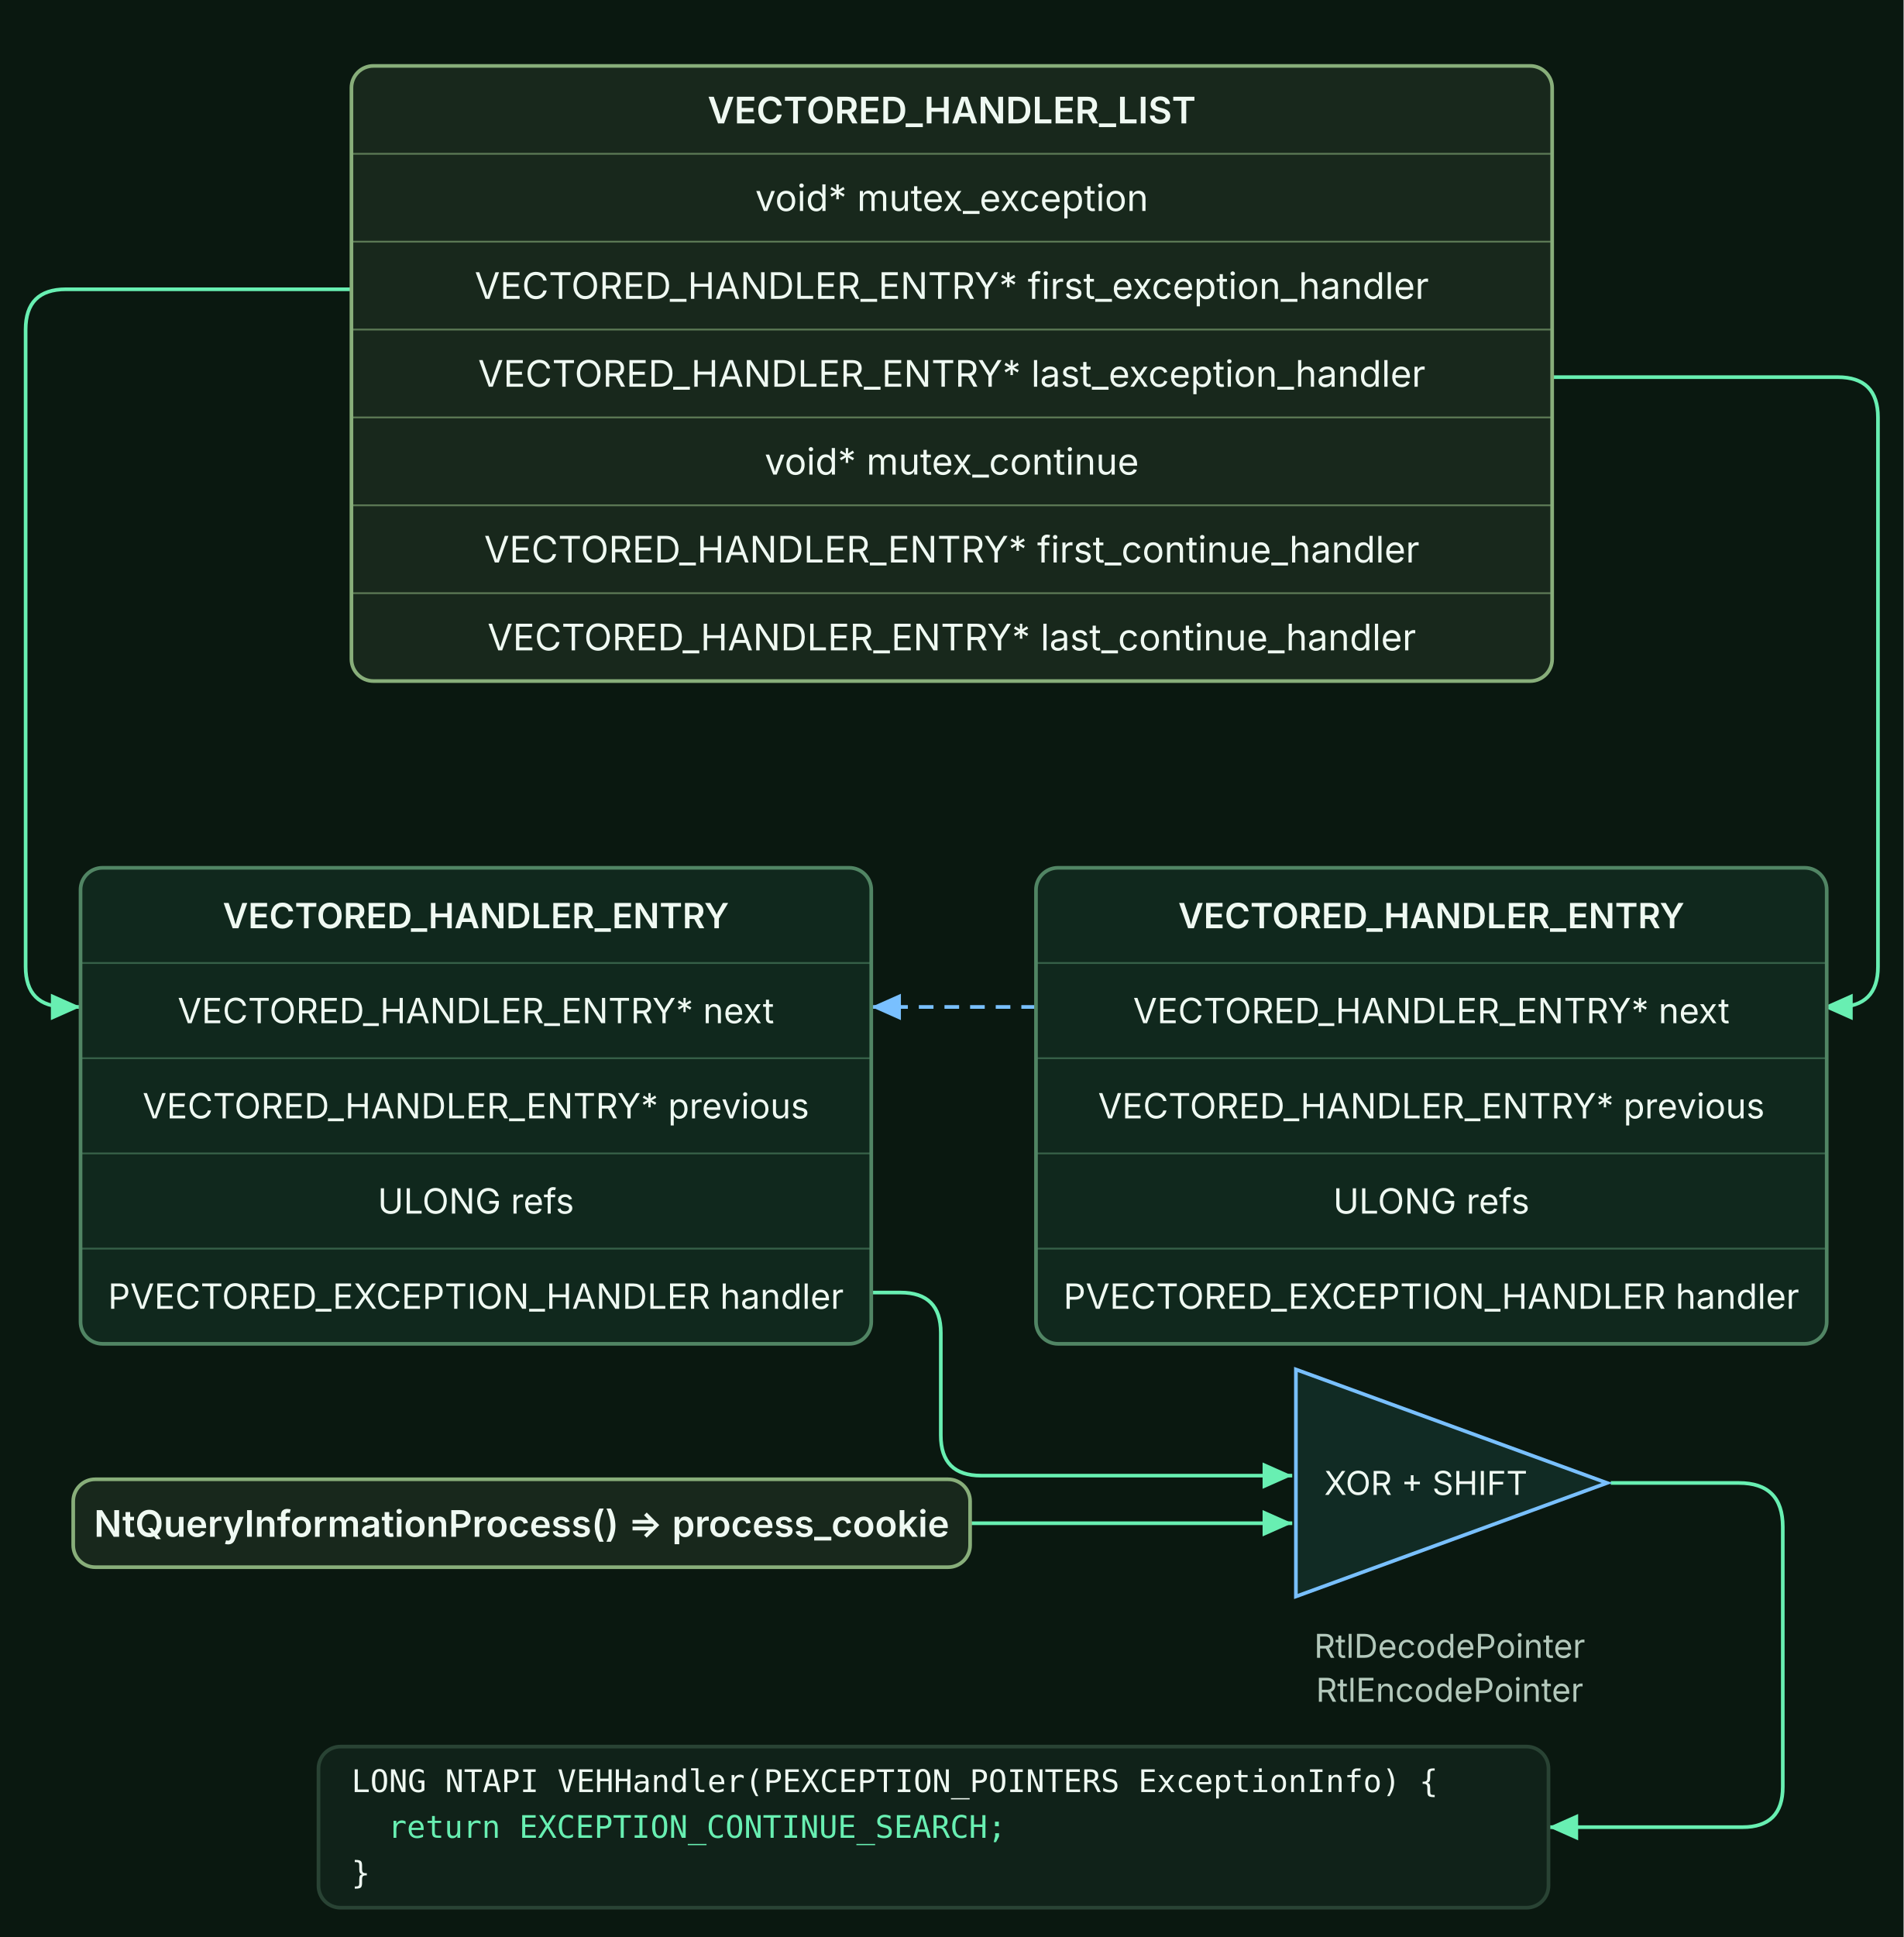
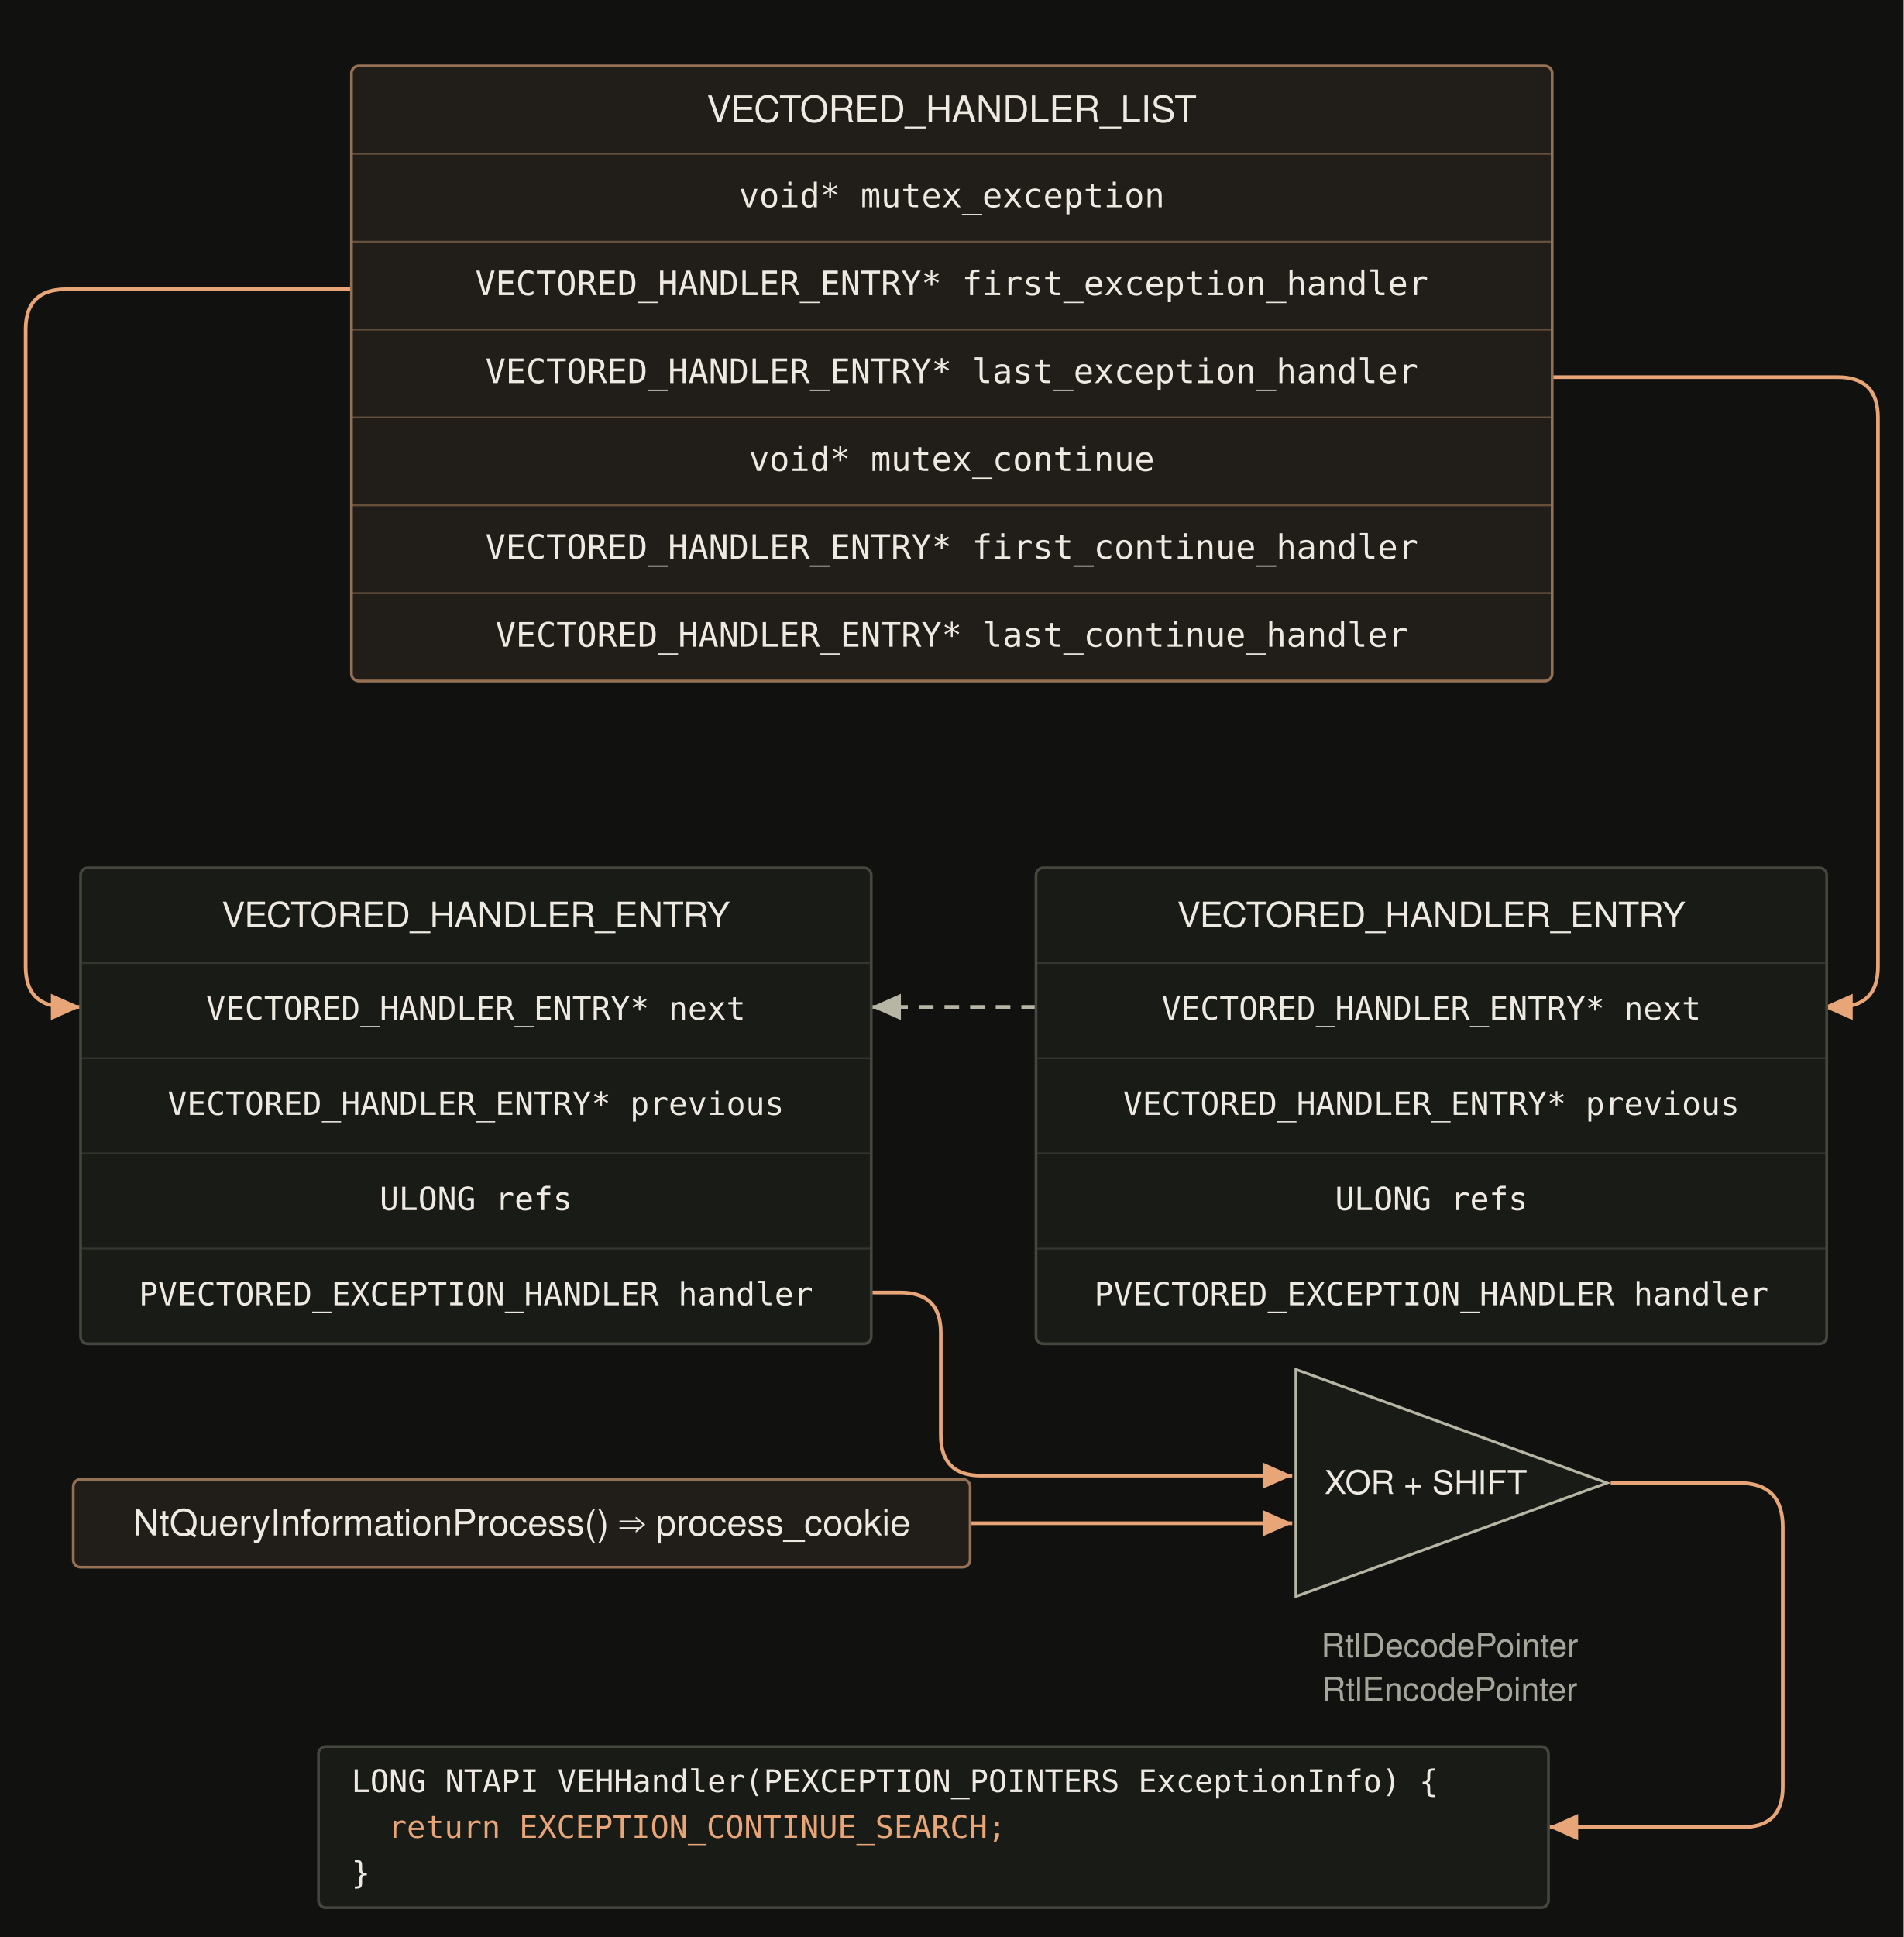
<svg xmlns="http://www.w3.org/2000/svg" width="1040" height="1058" viewBox="0 0 1040 1058" role="img" aria-labelledby="title description">
  <defs>
-     <style>text{font-family:-apple-system,BlinkMacSystemFont,"Segoe UI",sans-serif;fill:#eff9f2;font-size:23px}.mono{font-family:ui-monospace,SFMono-Regular,Menlo,Consolas,monospace}</style>
+     <style>svg{background:#111210}text{font-family:"Helvetica Neue",Helvetica,Arial,sans-serif;fill:#eeeae2;font-size:23px}.mono{font-family:ui-monospace,SFMono-Regular,Menlo,Consolas,monospace}</style>
    <marker id="ref" viewBox="0 0 10 10" refX="9" refY="5" markerWidth="9" markerHeight="9" orient="auto-start-reverse">
-       <path d="M 0 1 L 9 5 L 0 9 Z" fill="#68efb2" />
+       <path d="M 0 1 L 9 5 L 0 9 Z" fill="#e7a578" />
    </marker>
    <marker id="raw" viewBox="0 0 10 10" refX="9" refY="5" markerWidth="9" markerHeight="9" orient="auto-start-reverse">
-       <path d="M 0 1 L 9 5 L 0 9 Z" fill="#79c0ff" />
+       <path d="M 0 1 L 9 5 L 0 9 Z" fill="#b7b6a4" />
    </marker>
    <marker id="danger" viewBox="0 0 10 10" refX="9" refY="5" markerWidth="9" markerHeight="9" orient="auto-start-reverse">
-       <path d="M 0 1 L 9 5 L 0 9 Z" fill="#ff9b8d" />
+       <path d="M 0 1 L 9 5 L 0 9 Z" fill="#d59184" />
    </marker>
  </defs>
-   <rect width="1040" height="1058" fill="#0a1810" />
-   <path d="M 192 158 H 36 Q 14 158 14 180 V 528 Q 14 550 36 550 H 44" fill="none" stroke="#68efb2" stroke-width="2" stroke-linejoin="round" marker-end="url(#ref)" />
-   <path d="M 848 206 H 1004 Q 1026 206 1026 228 V 528 Q 1026 550 1004 550 H 996" fill="none" stroke="#68efb2" stroke-width="2" stroke-linejoin="round" marker-end="url(#ref)" />
-   <path d="M 566 550 H 476" fill="none" stroke="#79c0ff" stroke-width="2" stroke-linejoin="round" stroke-dasharray="8 6" marker-end="url(#raw)" />
-   <path d="M 476 706 H 492 Q 514 706 514 728 V 784 Q 514 806 536 806 H 706" fill="none" stroke="#68efb2" stroke-width="2" stroke-linejoin="round" marker-end="url(#ref)" />
-   <path d="M 530 832 H 706" fill="none" stroke="#68efb2" stroke-width="2" stroke-linejoin="round" marker-end="url(#ref)" />
-   <path d="M 880 810 H 950 Q 974 810 974 834 V 976 Q 974 998 952 998 H 846" fill="none" stroke="#68efb2" stroke-width="2" stroke-linejoin="round" marker-end="url(#ref)" />
-   <rect x="192" y="36" width="656" height="336" rx="12" fill="#18281c" stroke="#88ae7a" stroke-width="2" />
-   <text x="520.0" y="60.0" text-anchor="middle" dominant-baseline="middle" style="font-size:20px;fill:#eff9f2;font-weight:600">VECTORED_HANDLER_LIST</text>
-   <path d="M 192 84 H 848" stroke="#88ae7a" stroke-opacity=".6" />
-   <text x="520.0" y="108.0" text-anchor="middle" dominant-baseline="middle" style="font-size:20px;fill:#eff9f2;font-weight:400">void* mutex_exception</text>
-   <path d="M 192 132 H 848" stroke="#88ae7a" stroke-opacity=".6" />
-   <text x="520.0" y="156.0" text-anchor="middle" dominant-baseline="middle" style="font-size:20px;fill:#eff9f2;font-weight:400">VECTORED_HANDLER_ENTRY* first_exception_handler</text>
-   <path d="M 192 180 H 848" stroke="#88ae7a" stroke-opacity=".6" />
-   <text x="520.0" y="204.0" text-anchor="middle" dominant-baseline="middle" style="font-size:20px;fill:#eff9f2;font-weight:400">VECTORED_HANDLER_ENTRY* last_exception_handler</text>
-   <path d="M 192 228 H 848" stroke="#88ae7a" stroke-opacity=".6" />
-   <text x="520.0" y="252.0" text-anchor="middle" dominant-baseline="middle" style="font-size:20px;fill:#eff9f2;font-weight:400">void* mutex_continue</text>
-   <path d="M 192 276 H 848" stroke="#88ae7a" stroke-opacity=".6" />
-   <text x="520.0" y="300.0" text-anchor="middle" dominant-baseline="middle" style="font-size:20px;fill:#eff9f2;font-weight:400">VECTORED_HANDLER_ENTRY* first_continue_handler</text>
-   <path d="M 192 324 H 848" stroke="#88ae7a" stroke-opacity=".6" />
-   <text x="520.0" y="348.0" text-anchor="middle" dominant-baseline="middle" style="font-size:20px;fill:#eff9f2;font-weight:400">VECTORED_HANDLER_ENTRY* last_continue_handler</text>
-   <rect x="44" y="474" width="432" height="260" rx="12" fill="#10281d" stroke="#518564" stroke-width="2" />
-   <text x="260.0" y="500.0" text-anchor="middle" dominant-baseline="middle" style="font-size:19px;fill:#eff9f2;font-weight:600">VECTORED_HANDLER_ENTRY</text>
-   <path d="M 44 526 H 476" stroke="#518564" stroke-opacity=".6" />
-   <text x="260.0" y="552.0" text-anchor="middle" dominant-baseline="middle" style="font-size:19px;fill:#eff9f2;font-weight:400">VECTORED_HANDLER_ENTRY* next</text>
-   <path d="M 44 578 H 476" stroke="#518564" stroke-opacity=".6" />
-   <text x="260.0" y="604.0" text-anchor="middle" dominant-baseline="middle" style="font-size:19px;fill:#eff9f2;font-weight:400">VECTORED_HANDLER_ENTRY* previous</text>
-   <path d="M 44 630 H 476" stroke="#518564" stroke-opacity=".6" />
-   <text x="260.0" y="656.0" text-anchor="middle" dominant-baseline="middle" style="font-size:19px;fill:#eff9f2;font-weight:400">ULONG refs</text>
-   <path d="M 44 682 H 476" stroke="#518564" stroke-opacity=".6" />
-   <text x="260.0" y="708.0" text-anchor="middle" dominant-baseline="middle" style="font-size:19px;fill:#eff9f2;font-weight:400">PVECTORED_EXCEPTION_HANDLER handler</text>
-   <rect x="566" y="474" width="432" height="260" rx="12" fill="#10281d" stroke="#518564" stroke-width="2" />
-   <text x="782.0" y="500.0" text-anchor="middle" dominant-baseline="middle" style="font-size:19px;fill:#eff9f2;font-weight:600">VECTORED_HANDLER_ENTRY</text>
-   <path d="M 566 526 H 998" stroke="#518564" stroke-opacity=".6" />
-   <text x="782.0" y="552.0" text-anchor="middle" dominant-baseline="middle" style="font-size:19px;fill:#eff9f2;font-weight:400">VECTORED_HANDLER_ENTRY* next</text>
-   <path d="M 566 578 H 998" stroke="#518564" stroke-opacity=".6" />
-   <text x="782.0" y="604.0" text-anchor="middle" dominant-baseline="middle" style="font-size:19px;fill:#eff9f2;font-weight:400">VECTORED_HANDLER_ENTRY* previous</text>
-   <path d="M 566 630 H 998" stroke="#518564" stroke-opacity=".6" />
-   <text x="782.0" y="656.0" text-anchor="middle" dominant-baseline="middle" style="font-size:19px;fill:#eff9f2;font-weight:400">ULONG refs</text>
-   <path d="M 566 682 H 998" stroke="#518564" stroke-opacity=".6" />
-   <text x="782.0" y="708.0" text-anchor="middle" dominant-baseline="middle" style="font-size:19px;fill:#eff9f2;font-weight:400">PVECTORED_EXCEPTION_HANDLER handler</text>
-   <rect x="40" y="808" width="490" height="48" rx="12" fill="#18281c" stroke="#88ae7a" stroke-width="2" />
-   <text x="285.0" y="832.0" text-anchor="middle" dominant-baseline="middle" style="font-size:20px;fill:#eff9f2;font-weight:600">NtQueryInformationProcess() ⇒ process_cookie</text>
-   <path d="M 708 748 L 878 810 L 708 872 Z" fill="#112b24" stroke="#79c0ff" stroke-width="2" />
-   <text x="779" y="810" text-anchor="middle" dominant-baseline="middle" style="font-size:18px;fill:#eff9f2;font-weight:400">XOR + SHIFT</text>
-   <text x="792" y="899" text-anchor="middle" dominant-baseline="middle" style="font-size:18px;fill:#b3c8bb;font-weight:400">RtlDecodePointer</text>
-   <text x="792" y="923" text-anchor="middle" dominant-baseline="middle" style="font-size:18px;fill:#b3c8bb;font-weight:400">RtlEncodePointer</text>
-   <rect x="174" y="954" width="672" height="88" rx="12" fill="#102219" stroke="#294334" stroke-width="2" />
-   <text x="192" y="974" text-anchor="start" dominant-baseline="middle" class="mono" style="font-size:17px;fill:#eff9f2;font-weight:400">LONG NTAPI VEHHandler(PEXCEPTION_POINTERS ExceptionInfo) {</text>
-   <text x="212" y="999" text-anchor="start" dominant-baseline="middle" class="mono" style="font-size:17px;fill:#68efb2;font-weight:400">return EXCEPTION_CONTINUE_SEARCH;</text>
-   <text x="192" y="1024" text-anchor="start" dominant-baseline="middle" class="mono" style="font-size:17px;fill:#eff9f2;font-weight:400">}</text>
+   <rect width="1040" height="1058" fill="#111210" />
+   <path d="M 192 158 H 36 Q 14 158 14 180 V 528 Q 14 550 36 550 H 44" fill="none" stroke="#e7a578" stroke-width="2" stroke-linejoin="round" marker-end="url(#ref)" />
+   <path d="M 848 206 H 1004 Q 1026 206 1026 228 V 528 Q 1026 550 1004 550 H 996" fill="none" stroke="#e7a578" stroke-width="2" stroke-linejoin="round" marker-end="url(#ref)" />
+   <path d="M 566 550 H 476" fill="none" stroke="#b7b6a4" stroke-width="2" stroke-linejoin="round" stroke-dasharray="8 6" marker-end="url(#raw)" />
+   <path d="M 476 706 H 492 Q 514 706 514 728 V 784 Q 514 806 536 806 H 706" fill="none" stroke="#e7a578" stroke-width="2" stroke-linejoin="round" marker-end="url(#ref)" />
+   <path d="M 530 832 H 706" fill="none" stroke="#e7a578" stroke-width="2" stroke-linejoin="round" marker-end="url(#ref)" />
+   <path d="M 880 810 H 950 Q 974 810 974 834 V 976 Q 974 998 952 998 H 846" fill="none" stroke="#e7a578" stroke-width="2" stroke-linejoin="round" marker-end="url(#ref)" />
+   <rect x="192" y="36" width="656" height="336" rx="4" fill="#211e19" stroke="#947154" stroke-width="1.5" />
+   <text x="520.0" y="60.0" text-anchor="middle" dominant-baseline="middle" style="font-size:20px;fill:#eeeae2;font-weight:500">VECTORED_HANDLER_LIST</text>
+   <path d="M 192 84 H 848" stroke="#947154" stroke-opacity=".6" stroke-width="1" />
+   <text x="520.0" y="108.0" text-anchor="middle" dominant-baseline="middle" class="mono" style="font-size:18.4px;fill:#eeeae2;font-weight:400">void* mutex_exception</text>
+   <path d="M 192 132 H 848" stroke="#947154" stroke-opacity=".6" stroke-width="1" />
+   <text x="520.0" y="156.0" text-anchor="middle" dominant-baseline="middle" class="mono" style="font-size:18.4px;fill:#eeeae2;font-weight:400">VECTORED_HANDLER_ENTRY* first_exception_handler</text>
+   <path d="M 192 180 H 848" stroke="#947154" stroke-opacity=".6" stroke-width="1" />
+   <text x="520.0" y="204.0" text-anchor="middle" dominant-baseline="middle" class="mono" style="font-size:18.4px;fill:#eeeae2;font-weight:400">VECTORED_HANDLER_ENTRY* last_exception_handler</text>
+   <path d="M 192 228 H 848" stroke="#947154" stroke-opacity=".6" stroke-width="1" />
+   <text x="520.0" y="252.0" text-anchor="middle" dominant-baseline="middle" class="mono" style="font-size:18.4px;fill:#eeeae2;font-weight:400">void* mutex_continue</text>
+   <path d="M 192 276 H 848" stroke="#947154" stroke-opacity=".6" stroke-width="1" />
+   <text x="520.0" y="300.0" text-anchor="middle" dominant-baseline="middle" class="mono" style="font-size:18.4px;fill:#eeeae2;font-weight:400">VECTORED_HANDLER_ENTRY* first_continue_handler</text>
+   <path d="M 192 324 H 848" stroke="#947154" stroke-opacity=".6" stroke-width="1" />
+   <text x="520.0" y="348.0" text-anchor="middle" dominant-baseline="middle" class="mono" style="font-size:18.4px;fill:#eeeae2;font-weight:400">VECTORED_HANDLER_ENTRY* last_continue_handler</text>
+   <rect x="44" y="474" width="432" height="260" rx="4" fill="#191b17" stroke="#45473f" stroke-width="1.5" />
+   <text x="260.0" y="500.0" text-anchor="middle" dominant-baseline="middle" style="font-size:19px;fill:#eeeae2;font-weight:500">VECTORED_HANDLER_ENTRY</text>
+   <path d="M 44 526 H 476" stroke="#45473f" stroke-opacity=".6" stroke-width="1" />
+   <text x="260.0" y="552.0" text-anchor="middle" dominant-baseline="middle" class="mono" style="font-size:17.48px;fill:#eeeae2;font-weight:400">VECTORED_HANDLER_ENTRY* next</text>
+   <path d="M 44 578 H 476" stroke="#45473f" stroke-opacity=".6" stroke-width="1" />
+   <text x="260.0" y="604.0" text-anchor="middle" dominant-baseline="middle" class="mono" style="font-size:17.48px;fill:#eeeae2;font-weight:400">VECTORED_HANDLER_ENTRY* previous</text>
+   <path d="M 44 630 H 476" stroke="#45473f" stroke-opacity=".6" stroke-width="1" />
+   <text x="260.0" y="656.0" text-anchor="middle" dominant-baseline="middle" class="mono" style="font-size:17.48px;fill:#eeeae2;font-weight:400">ULONG refs</text>
+   <path d="M 44 682 H 476" stroke="#45473f" stroke-opacity=".6" stroke-width="1" />
+   <text x="260.0" y="708.0" text-anchor="middle" dominant-baseline="middle" class="mono" style="font-size:17.48px;fill:#eeeae2;font-weight:400">PVECTORED_EXCEPTION_HANDLER handler</text>
+   <rect x="566" y="474" width="432" height="260" rx="4" fill="#191b17" stroke="#45473f" stroke-width="1.5" />
+   <text x="782.0" y="500.0" text-anchor="middle" dominant-baseline="middle" style="font-size:19px;fill:#eeeae2;font-weight:500">VECTORED_HANDLER_ENTRY</text>
+   <path d="M 566 526 H 998" stroke="#45473f" stroke-opacity=".6" stroke-width="1" />
+   <text x="782.0" y="552.0" text-anchor="middle" dominant-baseline="middle" class="mono" style="font-size:17.48px;fill:#eeeae2;font-weight:400">VECTORED_HANDLER_ENTRY* next</text>
+   <path d="M 566 578 H 998" stroke="#45473f" stroke-opacity=".6" stroke-width="1" />
+   <text x="782.0" y="604.0" text-anchor="middle" dominant-baseline="middle" class="mono" style="font-size:17.48px;fill:#eeeae2;font-weight:400">VECTORED_HANDLER_ENTRY* previous</text>
+   <path d="M 566 630 H 998" stroke="#45473f" stroke-opacity=".6" stroke-width="1" />
+   <text x="782.0" y="656.0" text-anchor="middle" dominant-baseline="middle" class="mono" style="font-size:17.48px;fill:#eeeae2;font-weight:400">ULONG refs</text>
+   <path d="M 566 682 H 998" stroke="#45473f" stroke-opacity=".6" stroke-width="1" />
+   <text x="782.0" y="708.0" text-anchor="middle" dominant-baseline="middle" class="mono" style="font-size:17.48px;fill:#eeeae2;font-weight:400">PVECTORED_EXCEPTION_HANDLER handler</text>
+   <rect x="40" y="808" width="490" height="48" rx="4" fill="#211e19" stroke="#947154" stroke-width="1.5" />
+   <text x="285.0" y="832.0" text-anchor="middle" dominant-baseline="middle" style="font-size:20px;fill:#eeeae2;font-weight:500">NtQueryInformationProcess() ⇒ process_cookie</text>
+   <path d="M 708 748 L 878 810 L 708 872 Z" fill="#191b17" stroke="#b7b6a4" stroke-width="1.5" />
+   <text x="779" y="810" text-anchor="middle" dominant-baseline="middle" style="font-size:18px;fill:#eeeae2;font-weight:400">XOR + SHIFT</text>
+   <text x="792" y="899" text-anchor="middle" dominant-baseline="middle" style="font-size:18px;fill:#a5a59c;font-weight:400">RtlDecodePointer</text>
+   <text x="792" y="923" text-anchor="middle" dominant-baseline="middle" style="font-size:18px;fill:#a5a59c;font-weight:400">RtlEncodePointer</text>
+   <rect x="174" y="954" width="672" height="88" rx="4" fill="#191b17" stroke="#45473f" stroke-width="1.5" />
+   <text x="192" y="974" text-anchor="start" dominant-baseline="middle" class="mono" style="font-size:17px;fill:#eeeae2;font-weight:400">LONG NTAPI VEHHandler(PEXCEPTION_POINTERS ExceptionInfo) {</text>
+   <text x="212" y="999" text-anchor="start" dominant-baseline="middle" class="mono" style="font-size:17px;fill:#e7a578;font-weight:400">return EXCEPTION_CONTINUE_SEARCH;</text>
+   <text x="192" y="1024" text-anchor="start" dominant-baseline="middle" class="mono" style="font-size:17px;fill:#eeeae2;font-weight:400">}</text>
</svg>
